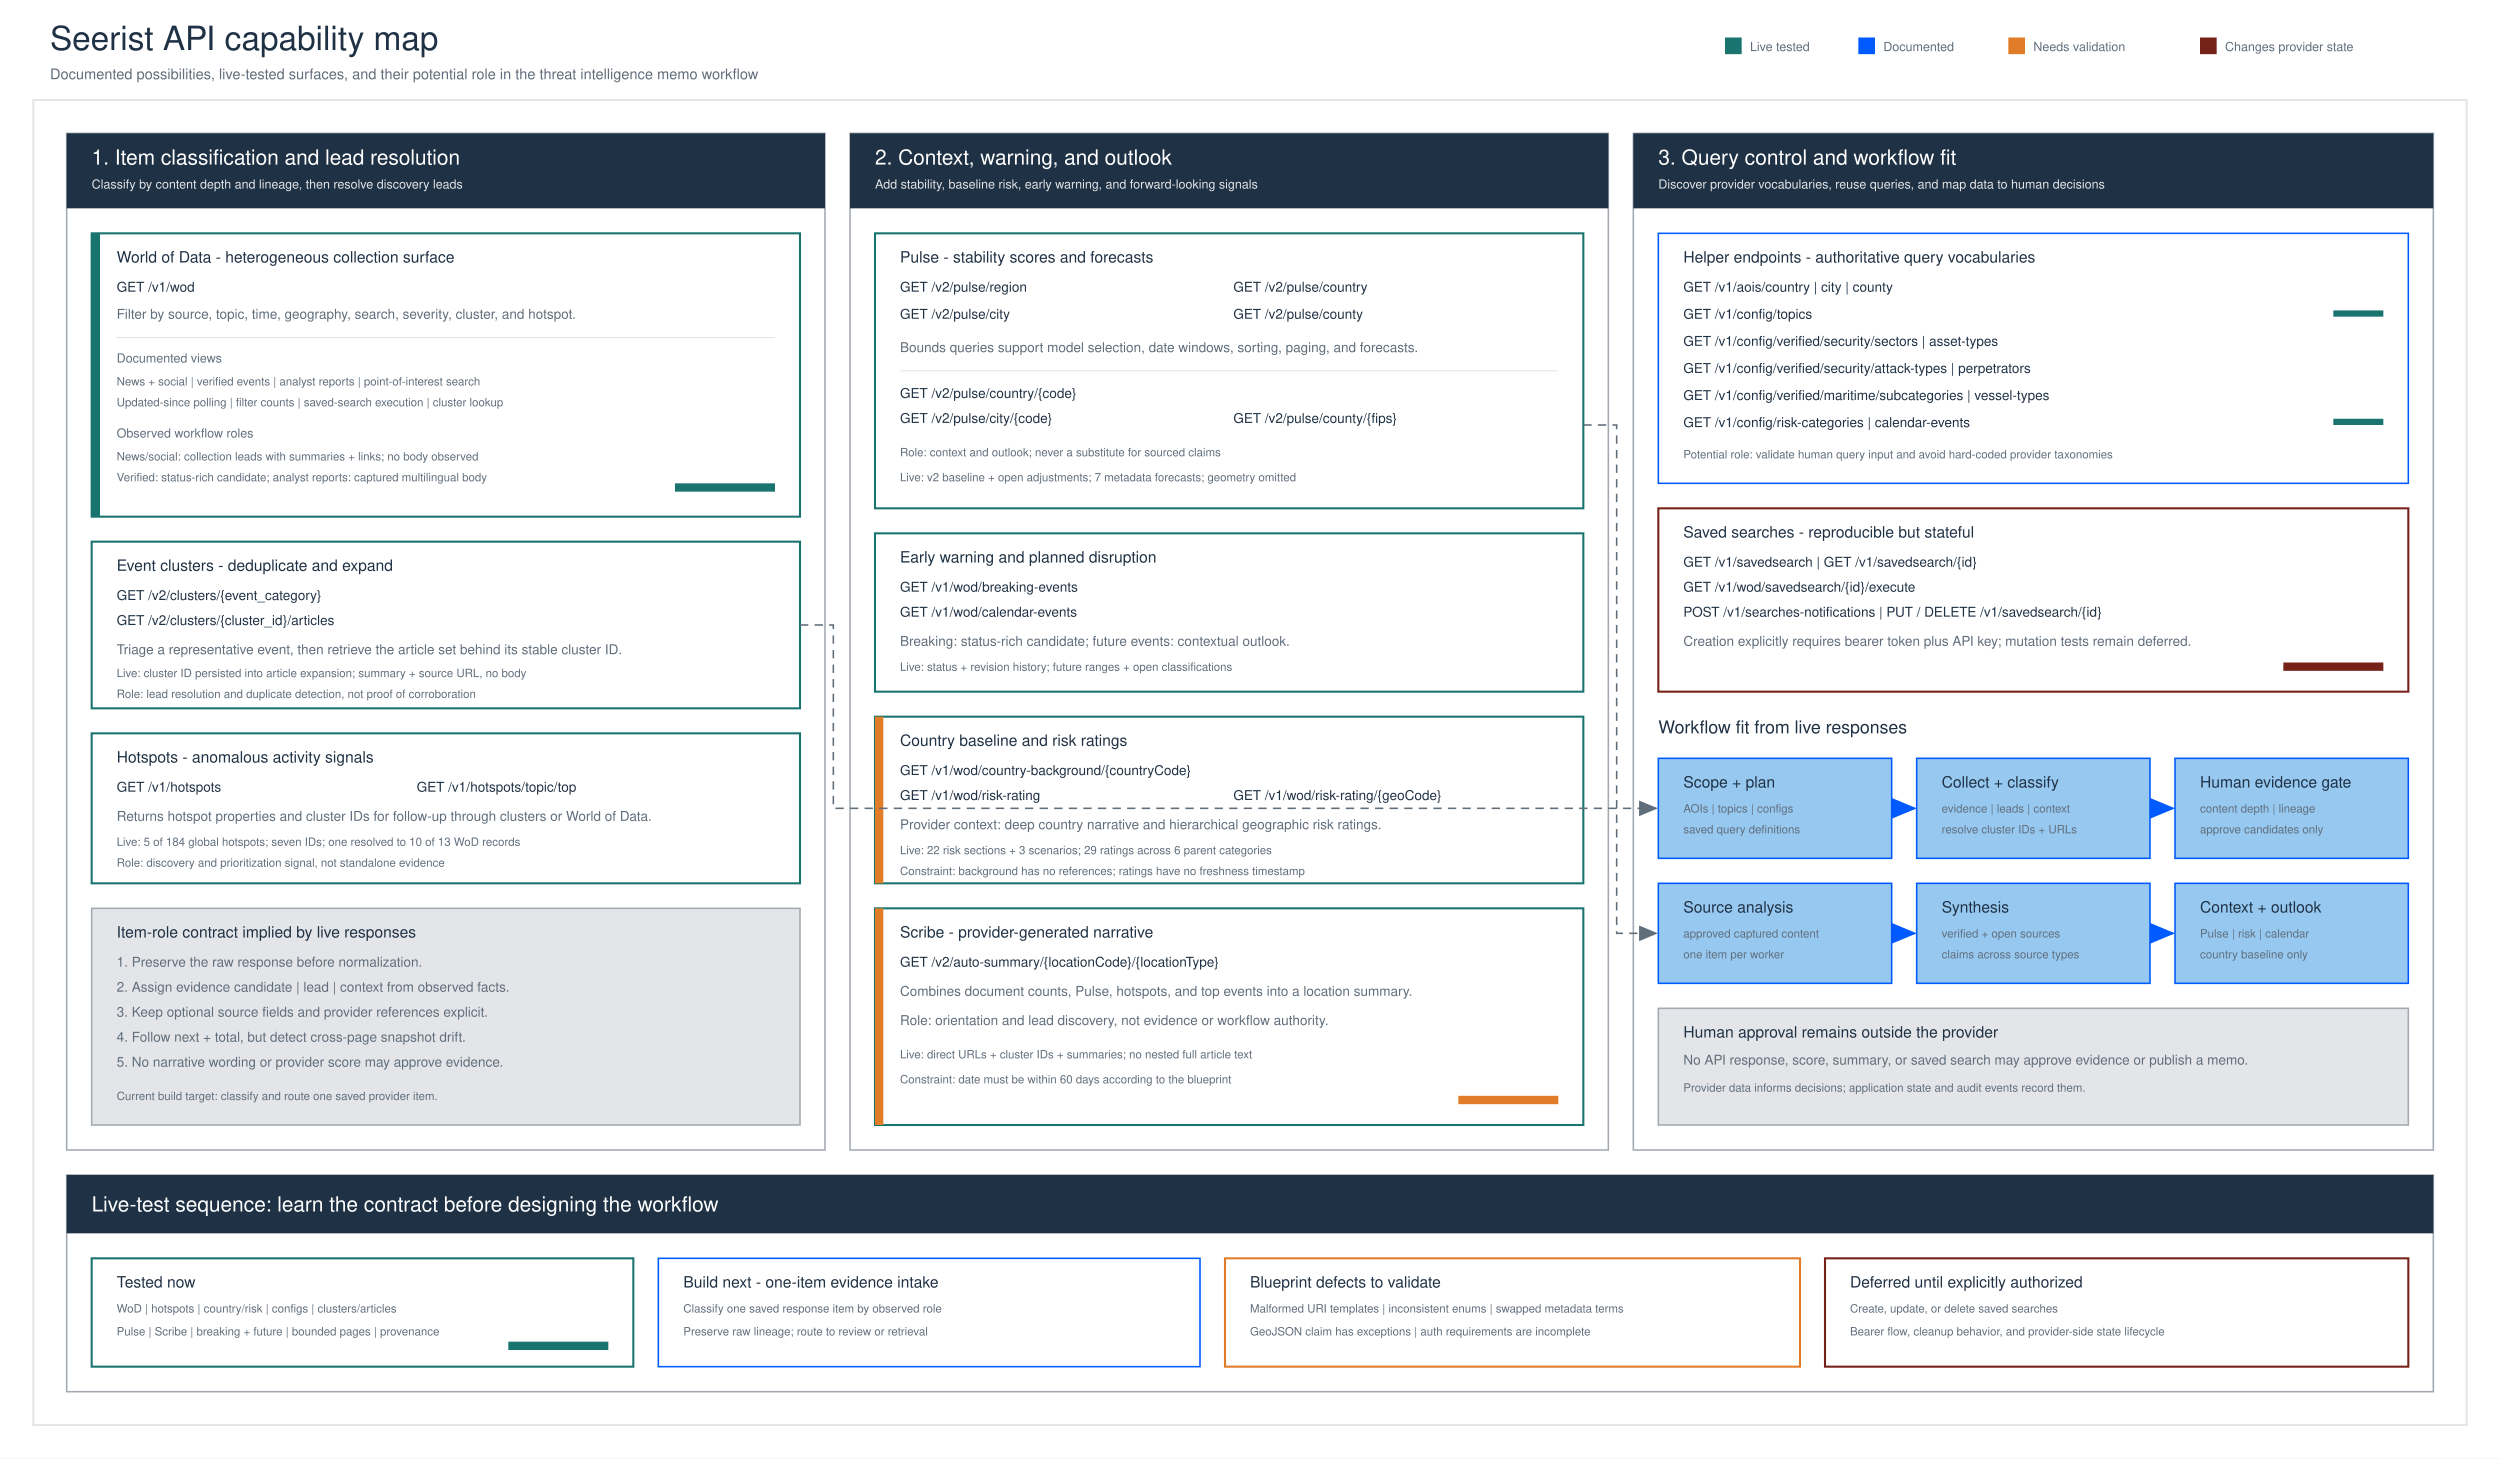
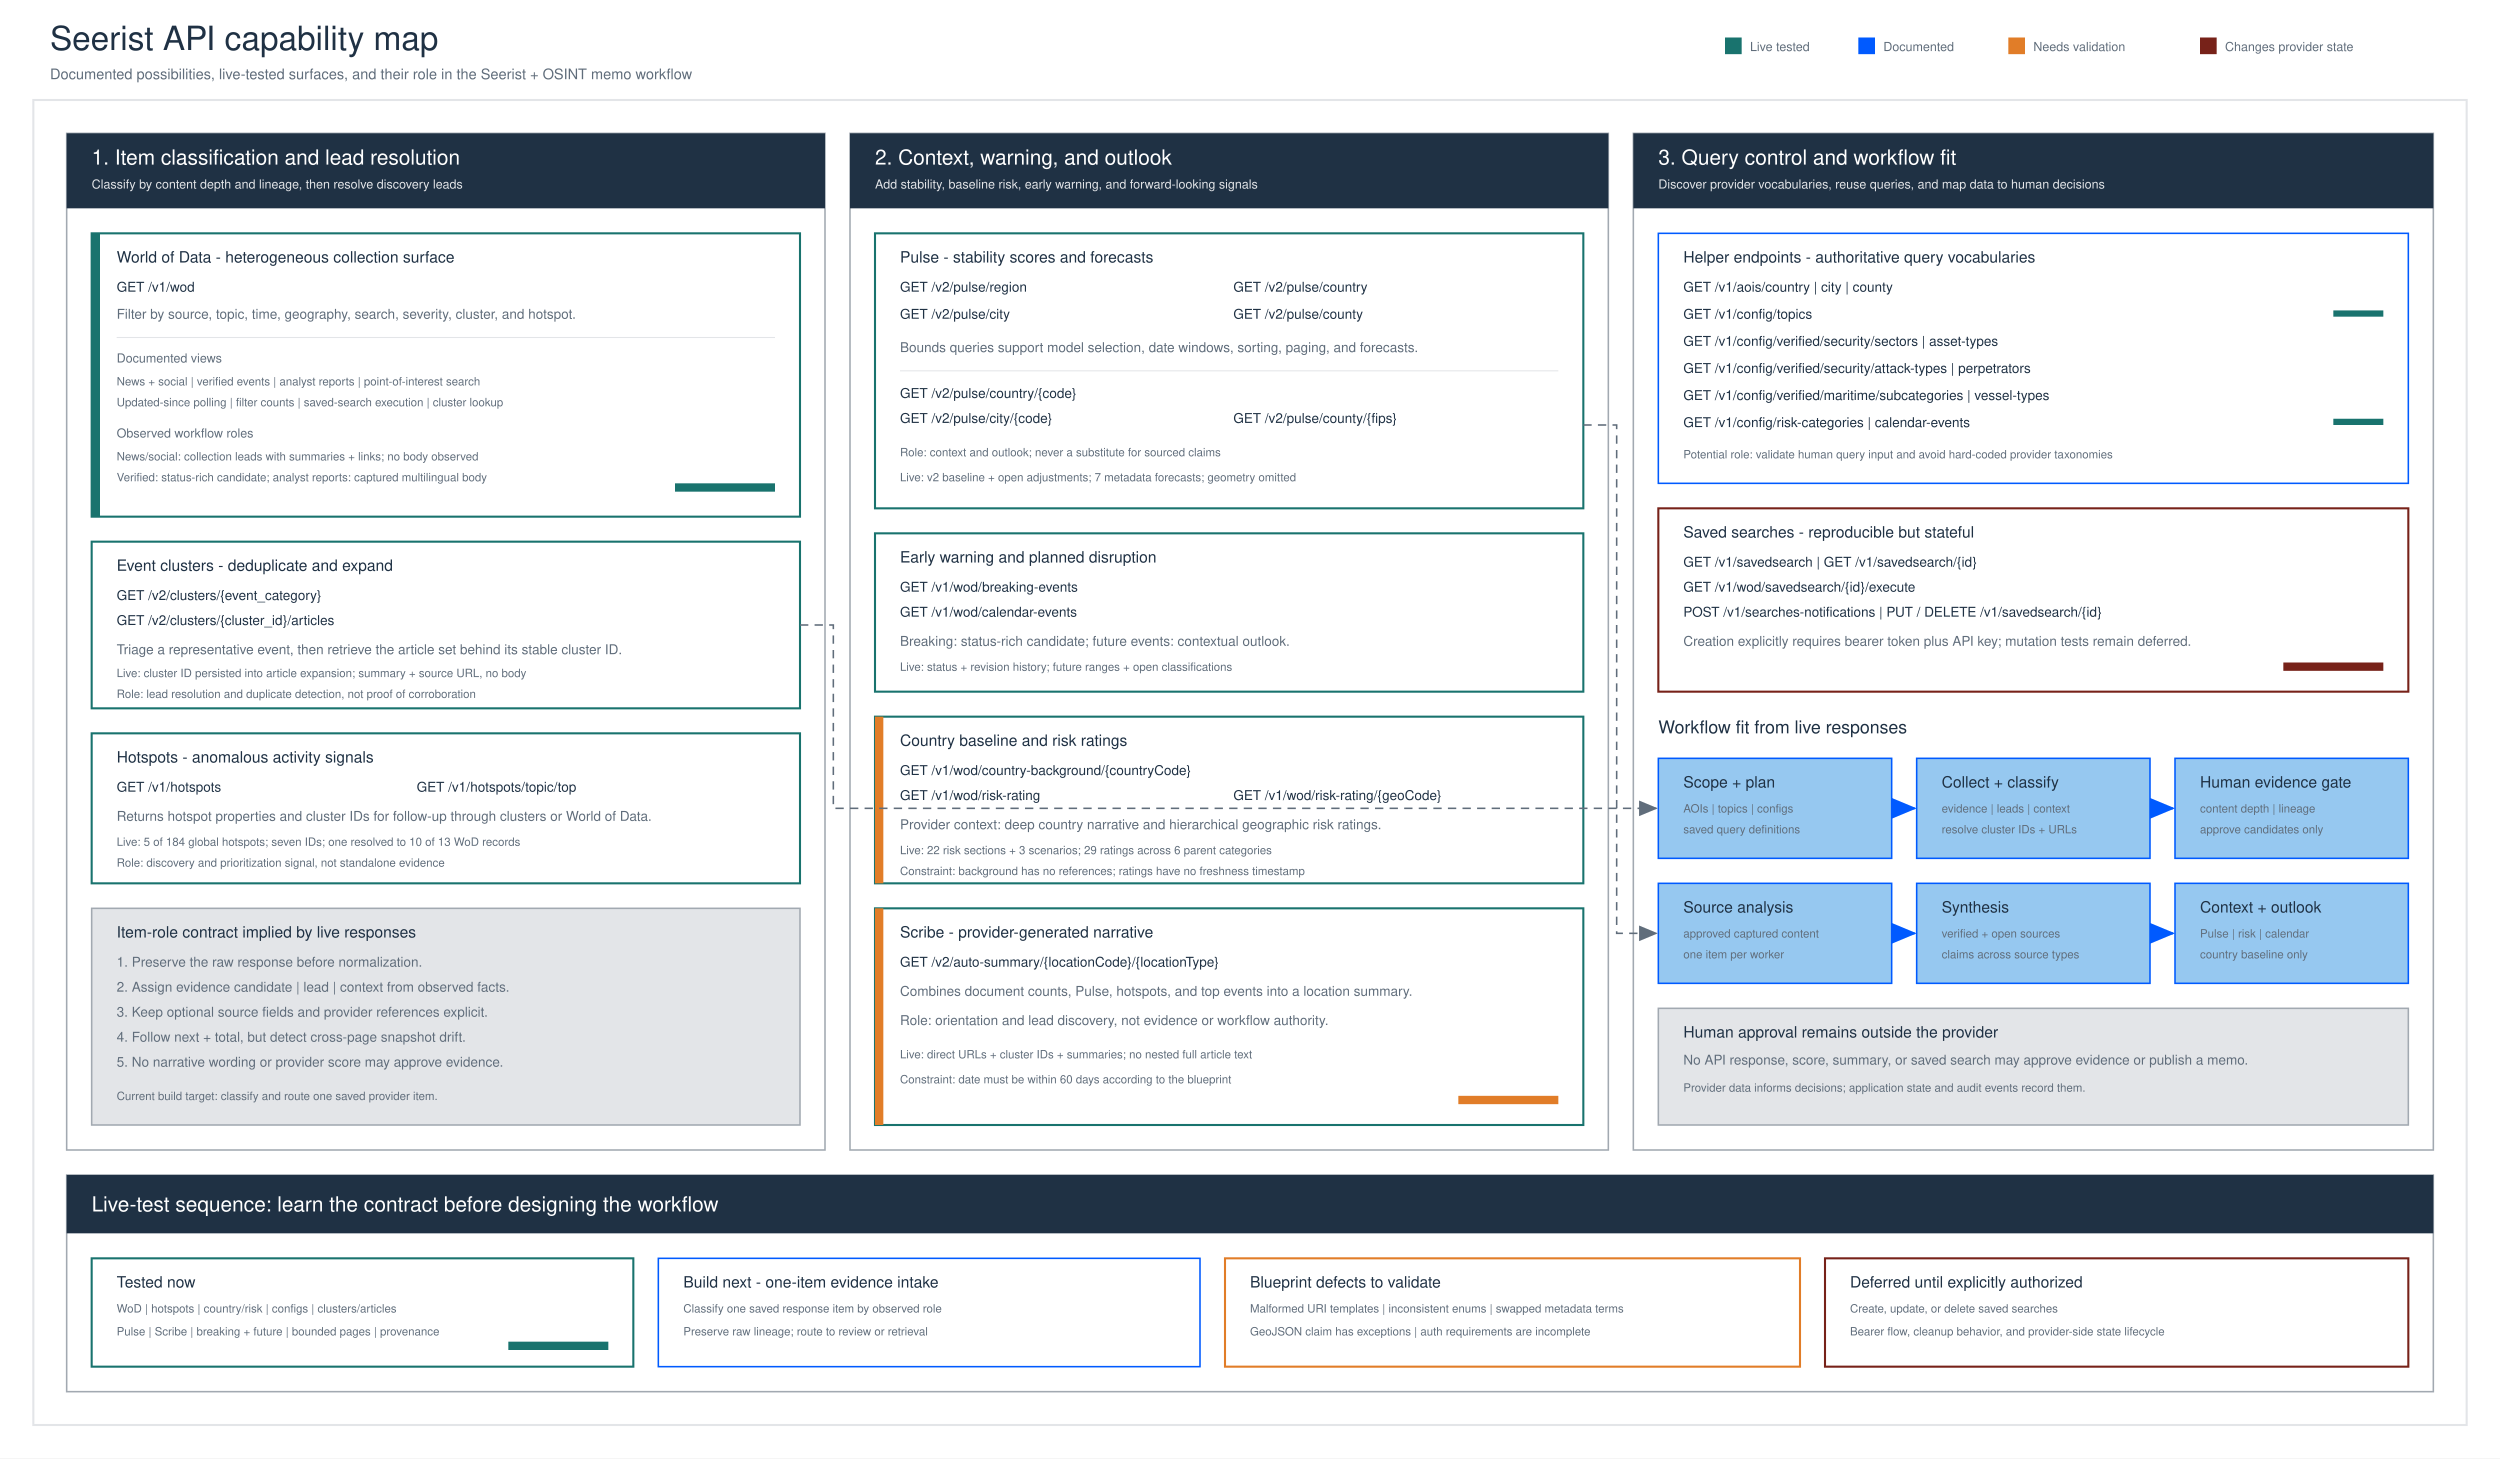
<svg xmlns="http://www.w3.org/2000/svg" width="2400" height="1400" viewBox="0 0 2400 1400" role="img" aria-labelledby="title description">
  <defs>
    <style>
      text { font-family: "VestasSans", "Helvetica Neue", Helvetica, Arial, sans-serif; letter-spacing: 0; }
      .canvas { fill: #FFFFFF; }
      .board { fill: #FFFFFF; stroke: #E3E5E8; stroke-width: 2; }
      .panel { fill: #FFFFFF; stroke: #A2A9B1; stroke-width: 1.5; }
      .panel-header { fill: #1F3144; }
      .page-title { fill: #1F3144; font-size: 32px; font-weight: 500; }
      .page-subtitle { fill: #606D7B; font-size: 14px; font-weight: 400; }
      .panel-title { fill: #FFFFFF; font-size: 20px; font-weight: 500; }
      .panel-subtitle { fill: #E3E5E8; font-size: 12px; font-weight: 400; }
      .section-title { fill: #1F3144; font-size: 17px; font-weight: 500; }
      .card-title { fill: #1F3144; font-size: 15px; font-weight: 500; }
      .endpoint { fill: #1F3144; font-size: 13px; font-weight: 500; }
      .body { fill: #606D7B; font-size: 13px; font-weight: 400; }
      .caption { fill: #606D7B; font-size: 12px; font-weight: 400; }
      .small { fill: #606D7B; font-size: 11px; font-weight: 400; }
      .white-small { fill: #FFFFFF; font-size: 11px; font-weight: 500; }
      .documented-card { fill: #FFFFFF; stroke: #005AFF; stroke-width: 1.5; }
      .tested-card { fill: #FFFFFF; stroke: #19736E; stroke-width: 2; }
      .caution-card { fill: #FFFFFF; stroke: #E17D28; stroke-width: 2; }
      .state-card { fill: #FFFFFF; stroke: #772219; stroke-width: 2; }
      .quiet-card { fill: #E3E5E8; stroke: #A2A9B1; stroke-width: 1.5; }
      .workflow-card { fill: #96C8F0; stroke: #005AFF; stroke-width: 1.5; }
      .tested-chip { fill: #19736E; }
      .documented-chip { fill: #005AFF; }
      .caution-chip { fill: #E17D28; }
      .state-chip { fill: #772219; }
      .divider { stroke: #E3E5E8; stroke-width: 1; }
      .flow-line { fill: none; stroke: #005AFF; stroke-width: 2; marker-end: url(#arrow-blue); }
      .context-line { fill: none; stroke: #606D7B; stroke-width: 1.5; stroke-dasharray: 8 6; marker-end: url(#arrow-grey); }
    </style>
    <marker id="arrow-blue" markerWidth="12" markerHeight="10" refX="11" refY="5" orient="auto" markerUnits="strokeWidth">
      <path d="M 0 0 L 12 5 L 0 10 z" fill="#005AFF" />
    </marker>
    <marker id="arrow-grey" markerWidth="12" markerHeight="10" refX="11" refY="5" orient="auto" markerUnits="strokeWidth">
      <path d="M 0 0 L 12 5 L 0 10 z" fill="#606D7B" />
    </marker>
  </defs>
  <rect class="canvas" x="0" y="0" width="2400" height="1400" />
  <text class="page-title" x="48" y="48">Seerist API capability map</text>
-   <text class="page-subtitle" x="48" y="76">Documented possibilities, live-tested surfaces, and their potential role in the threat intelligence memo workflow</text>
+   <text class="page-subtitle" x="48" y="76">Documented possibilities, live-tested surfaces, and their role in the Seerist + OSINT memo workflow</text>
  <rect class="tested-chip" x="1656" y="36" width="16" height="16" />
  <text class="caption" x="1680" y="49">Live tested</text>
  <rect class="documented-chip" x="1784" y="36" width="16" height="16" />
  <text class="caption" x="1808" y="49">Documented</text>
  <rect class="caution-chip" x="1928" y="36" width="16" height="16" />
  <text class="caption" x="1952" y="49">Needs validation</text>
  <rect class="state-chip" x="2112" y="36" width="16" height="16" />
  <text class="caption" x="2136" y="49">Changes provider state</text>
  <rect class="board" x="32" y="96" width="2336" height="1272" />
  <rect class="panel" x="64" y="128" width="728" height="976" />
  <rect class="panel-header" x="64" y="128" width="728" height="72" />
  <text class="panel-title" x="88" y="158">1. Item classification and lead resolution</text>
  <text class="panel-subtitle" x="88" y="181">Classify by content depth and lineage, then resolve discovery leads</text>
  <rect class="tested-card" x="88" y="224" width="680" height="272" />
  <rect class="tested-chip" x="88" y="224" width="8" height="272" />
  <text class="card-title" x="112" y="252">World of Data - heterogeneous collection surface</text>
  <text class="endpoint" x="112" y="280">GET /v1/wod</text>
  <text class="body" x="112" y="306">Filter by source, topic, time, geography, search, severity, cluster, and hotspot.</text>
  <line class="divider" x1="112" y1="324" x2="744" y2="324" />
  <text class="caption" x="112" y="348">Documented views</text>
  <text class="small" x="112" y="370">News + social | verified events | analyst reports | point-of-interest search</text>
  <text class="small" x="112" y="390">Updated-since polling | filter counts | saved-search execution | cluster lookup</text>
  <text class="caption" x="112" y="420">Observed workflow roles</text>
  <text class="small" x="112" y="442">News/social: collection leads with summaries + links; no body observed</text>
  <text class="small" x="112" y="462">Verified: status-rich candidate; analyst reports: captured multilingual body</text>
  <rect class="tested-chip" x="648" y="464" width="96" height="8" />
  <rect class="tested-card" x="88" y="520" width="680" height="160" />
  <text class="card-title" x="112" y="548">Event clusters - deduplicate and expand</text>
  <text class="endpoint" x="112" y="576">GET /v2/clusters/{event_category}</text>
  <text class="endpoint" x="112" y="600">GET /v2/clusters/{cluster_id}/articles</text>
  <text class="body" x="112" y="628">Triage a representative event, then retrieve the article set behind its stable cluster ID.</text>
  <text class="small" x="112" y="650">Live: cluster ID persisted into article expansion; summary + source URL, no body</text>
  <text class="small" x="112" y="670">Role: lead resolution and duplicate detection, not proof of corroboration</text>
  <rect class="tested-card" x="88" y="704" width="680" height="144" />
  <text class="card-title" x="112" y="732">Hotspots - anomalous activity signals</text>
  <text class="endpoint" x="112" y="760">GET /v1/hotspots</text>
  <text class="endpoint" x="400" y="760">GET /v1/hotspots/topic/top</text>
  <text class="body" x="112" y="788">Returns hotspot properties and cluster IDs for follow-up through clusters or World of Data.</text>
  <text class="small" x="112" y="812">Live: 5 of 184 global hotspots; seven IDs; one resolved to 10 of 13 WoD records</text>
  <text class="small" x="112" y="832">Role: discovery and prioritization signal, not standalone evidence</text>
  <rect class="quiet-card" x="88" y="872" width="680" height="208" />
  <text class="card-title" x="112" y="900">Item-role contract implied by live responses</text>
  <text class="body" x="112" y="928">1. Preserve the raw response before normalization.</text>
  <text class="body" x="112" y="952">2. Assign evidence candidate | lead | context from observed facts.</text>
  <text class="body" x="112" y="976">3. Keep optional source fields and provider references explicit.</text>
  <text class="body" x="112" y="1000">4. Follow next + total, but detect cross-page snapshot drift.</text>
  <text class="body" x="112" y="1024">5. No narrative wording or provider score may approve evidence.</text>
  <text class="small" x="112" y="1056">Current build target: classify and route one saved provider item.</text>
  <rect class="panel" x="816" y="128" width="728" height="976" />
  <rect class="panel-header" x="816" y="128" width="728" height="72" />
  <text class="panel-title" x="840" y="158">2. Context, warning, and outlook</text>
  <text class="panel-subtitle" x="840" y="181">Add stability, baseline risk, early warning, and forward-looking signals</text>
  <rect class="tested-card" x="840" y="224" width="680" height="264" />
  <text class="card-title" x="864" y="252">Pulse - stability scores and forecasts</text>
  <text class="endpoint" x="864" y="280">GET /v2/pulse/region</text>
  <text class="endpoint" x="1184" y="280">GET /v2/pulse/country</text>
  <text class="endpoint" x="864" y="306">GET /v2/pulse/city</text>
  <text class="endpoint" x="1184" y="306">GET /v2/pulse/county</text>
  <text class="body" x="864" y="338">Bounds queries support model selection, date windows, sorting, paging, and forecasts.</text>
  <line class="divider" x1="864" y1="356" x2="1496" y2="356" />
  <text class="endpoint" x="864" y="382">GET /v2/pulse/country/{code}</text>
  <text class="endpoint" x="864" y="406">GET /v2/pulse/city/{code}</text>
  <text class="endpoint" x="1184" y="406">GET /v2/pulse/county/{fips}</text>
  <text class="small" x="864" y="438">Role: context and outlook; never a substitute for sourced claims</text>
  <text class="small" x="864" y="462">Live: v2 baseline + open adjustments; 7 metadata forecasts; geometry omitted</text>
  <rect class="tested-card" x="840" y="512" width="680" height="152" />
  <text class="card-title" x="864" y="540">Early warning and planned disruption</text>
  <text class="endpoint" x="864" y="568">GET /v1/wod/breaking-events</text>
  <text class="endpoint" x="864" y="592">GET /v1/wod/calendar-events</text>
  <text class="body" x="864" y="620">Breaking: status-rich candidate; future events: contextual outlook.</text>
  <text class="small" x="864" y="644">Live: status + revision history; future ranges + open classifications</text>
  <rect class="tested-card" x="840" y="688" width="680" height="160" />
  <rect class="caution-chip" x="840" y="688" width="8" height="160" />
  <text class="card-title" x="864" y="716">Country baseline and risk ratings</text>
  <text class="endpoint" x="864" y="744">GET /v1/wod/country-background/{countryCode}</text>
  <text class="endpoint" x="864" y="768">GET /v1/wod/risk-rating</text>
  <text class="endpoint" x="1184" y="768">GET /v1/wod/risk-rating/{geoCode}</text>
  <text class="body" x="864" y="796">Provider context: deep country narrative and hierarchical geographic risk ratings.</text>
  <text class="small" x="864" y="820">Live: 22 risk sections + 3 scenarios; 29 ratings across 6 parent categories</text>
  <text class="small" x="864" y="840">Constraint: background has no references; ratings have no freshness timestamp</text>
  <rect class="tested-card" x="840" y="872" width="680" height="208" />
  <rect class="caution-chip" x="840" y="872" width="8" height="208" />
  <text class="card-title" x="864" y="900">Scribe - provider-generated narrative</text>
  <text class="endpoint" x="864" y="928">GET /v2/auto-summary/{locationCode}/{locationType}</text>
  <text class="body" x="864" y="956">Combines document counts, Pulse, hotspots, and top events into a location summary.</text>
  <text class="body" x="864" y="984">Role: orientation and lead discovery, not evidence or workflow authority.</text>
  <text class="small" x="864" y="1016">Live: direct URLs + cluster IDs + summaries; no nested full article text</text>
  <text class="small" x="864" y="1040">Constraint: date must be within 60 days according to the blueprint</text>
  <rect class="caution-chip" x="1400" y="1052" width="96" height="8" />
  <rect class="panel" x="1568" y="128" width="768" height="976" />
  <rect class="panel-header" x="1568" y="128" width="768" height="72" />
  <text class="panel-title" x="1592" y="158">3. Query control and workflow fit</text>
  <text class="panel-subtitle" x="1592" y="181">Discover provider vocabularies, reuse queries, and map data to human decisions</text>
  <rect class="documented-card" x="1592" y="224" width="720" height="240" />
  <text class="card-title" x="1616" y="252">Helper endpoints - authoritative query vocabularies</text>
  <text class="endpoint" x="1616" y="280">GET /v1/aois/country | city | county</text>
  <text class="endpoint" x="1616" y="306">GET /v1/config/topics</text>
  <rect class="tested-chip" x="2240" y="298" width="48" height="6" />
  <text class="endpoint" x="1616" y="332">GET /v1/config/verified/security/sectors | asset-types</text>
  <text class="endpoint" x="1616" y="358">GET /v1/config/verified/security/attack-types | perpetrators</text>
  <text class="endpoint" x="1616" y="384">GET /v1/config/verified/maritime/subcategories | vessel-types</text>
  <text class="endpoint" x="1616" y="410">GET /v1/config/risk-categories | calendar-events</text>
  <rect class="tested-chip" x="2240" y="402" width="48" height="6" />
  <text class="small" x="1616" y="440">Potential role: validate human query input and avoid hard-coded provider taxonomies</text>
  <rect class="state-card" x="1592" y="488" width="720" height="176" />
  <text class="card-title" x="1616" y="516">Saved searches - reproducible but stateful</text>
  <text class="endpoint" x="1616" y="544">GET /v1/savedsearch | GET /v1/savedsearch/{id}</text>
  <text class="endpoint" x="1616" y="568">GET /v1/wod/savedsearch/{id}/execute</text>
  <text class="endpoint" x="1616" y="592">POST /v1/searches-notifications | PUT / DELETE /v1/savedsearch/{id}</text>
  <text class="body" x="1616" y="620">Creation explicitly requires bearer token plus API key; mutation tests remain deferred.</text>
  <rect class="state-chip" x="2192" y="636" width="96" height="8" />
  <text class="section-title" x="1592" y="704">Workflow fit from live responses</text>
  <rect class="workflow-card" x="1592" y="728" width="224" height="96" />
  <text class="card-title" x="1616" y="756">Scope + plan</text>
  <text class="small" x="1616" y="780">AOIs | topics | configs</text>
  <text class="small" x="1616" y="800">saved query definitions</text>
  <rect class="workflow-card" x="1840" y="728" width="224" height="96" />
  <text class="card-title" x="1864" y="756">Collect + classify</text>
  <text class="small" x="1864" y="780">evidence | leads | context</text>
  <text class="small" x="1864" y="800">resolve cluster IDs + URLs</text>
  <rect class="workflow-card" x="2088" y="728" width="224" height="96" />
  <text class="card-title" x="2112" y="756">Human evidence gate</text>
  <text class="small" x="2112" y="780">content depth | lineage</text>
  <text class="small" x="2112" y="800">approve candidates only</text>
  <path class="flow-line" d="M 1816 776 L 1838 776" />
  <path class="flow-line" d="M 2064 776 L 2086 776" />
  <rect class="workflow-card" x="1592" y="848" width="224" height="96" />
  <text class="card-title" x="1616" y="876">Source analysis</text>
  <text class="small" x="1616" y="900">approved captured content</text>
  <text class="small" x="1616" y="920">one item per worker</text>
  <rect class="workflow-card" x="1840" y="848" width="224" height="96" />
  <text class="card-title" x="1864" y="876">Synthesis</text>
  <text class="small" x="1864" y="900">verified + open sources</text>
  <text class="small" x="1864" y="920">claims across source types</text>
  <rect class="workflow-card" x="2088" y="848" width="224" height="96" />
  <text class="card-title" x="2112" y="876">Context + outlook</text>
  <text class="small" x="2112" y="900">Pulse | risk | calendar</text>
  <text class="small" x="2112" y="920">country baseline only</text>
  <path class="flow-line" d="M 1816 896 L 1838 896" />
  <path class="flow-line" d="M 2064 896 L 2086 896" />
  <rect class="quiet-card" x="1592" y="968" width="720" height="112" />
  <text class="card-title" x="1616" y="996">Human approval remains outside the provider</text>
  <text class="body" x="1616" y="1022">No API response, score, summary, or saved search may approve evidence or publish a memo.</text>
  <text class="small" x="1616" y="1048">Provider data informs decisions; application state and audit events record them.</text>
  <rect class="panel" x="64" y="1128" width="2272" height="208" />
  <rect class="panel-header" x="64" y="1128" width="2272" height="56" />
  <text class="panel-title" x="88" y="1163">Live-test sequence: learn the contract before designing the workflow</text>
  <rect class="tested-card" x="88" y="1208" width="520" height="104" />
  <text class="card-title" x="112" y="1236">Tested now</text>
  <text class="small" x="112" y="1260">WoD | hotspots | country/risk | configs | clusters/articles</text>
  <text class="small" x="112" y="1282">Pulse | Scribe | breaking + future | bounded pages | provenance</text>
  <rect class="tested-chip" x="488" y="1288" width="96" height="8" />
  <rect class="documented-card" x="632" y="1208" width="520" height="104" />
  <text class="card-title" x="656" y="1236">Build next - one-item evidence intake</text>
  <text class="small" x="656" y="1260">Classify one saved response item by observed role</text>
  <text class="small" x="656" y="1282">Preserve raw lineage; route to review or retrieval</text>
  <rect class="caution-card" x="1176" y="1208" width="552" height="104" />
  <text class="card-title" x="1200" y="1236">Blueprint defects to validate</text>
  <text class="small" x="1200" y="1260">Malformed URI templates | inconsistent enums | swapped metadata terms</text>
  <text class="small" x="1200" y="1282">GeoJSON claim has exceptions | auth requirements are incomplete</text>
  <rect class="state-card" x="1752" y="1208" width="560" height="104" />
  <text class="card-title" x="1776" y="1236">Deferred until explicitly authorized</text>
  <text class="small" x="1776" y="1260">Create, update, or delete saved searches</text>
  <text class="small" x="1776" y="1282">Bearer flow, cleanup behavior, and provider-side state lifecycle</text>
  <path class="context-line" d="M 768 600 L 800 600 L 800 776 L 1590 776" />
  <path class="context-line" d="M 1520 408 L 1552 408 L 1552 896 L 1590 896" />
</svg>
